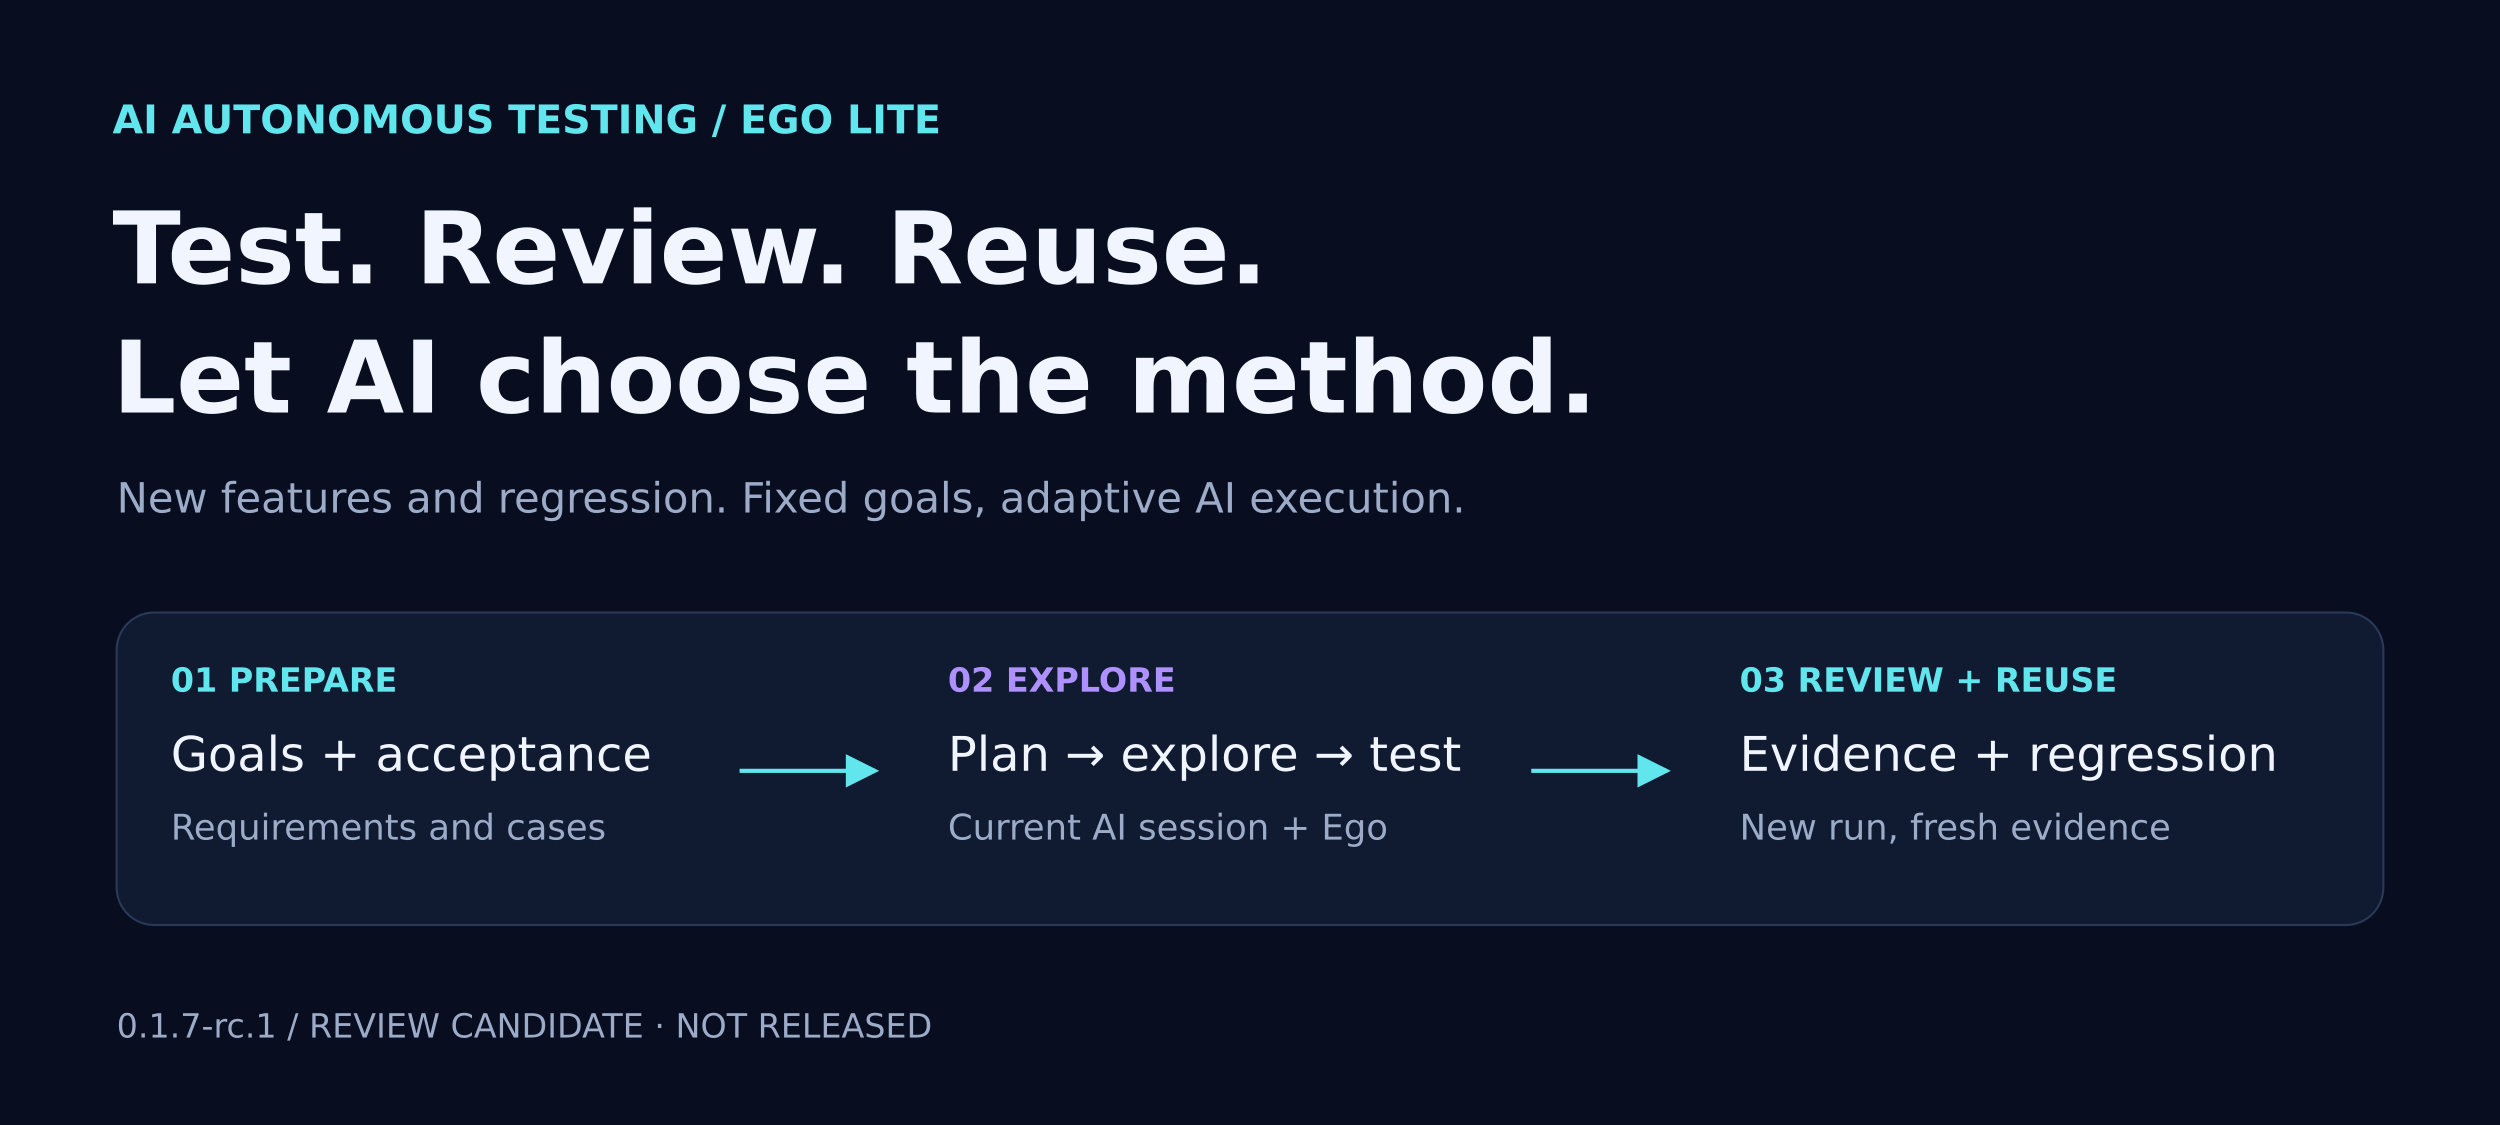
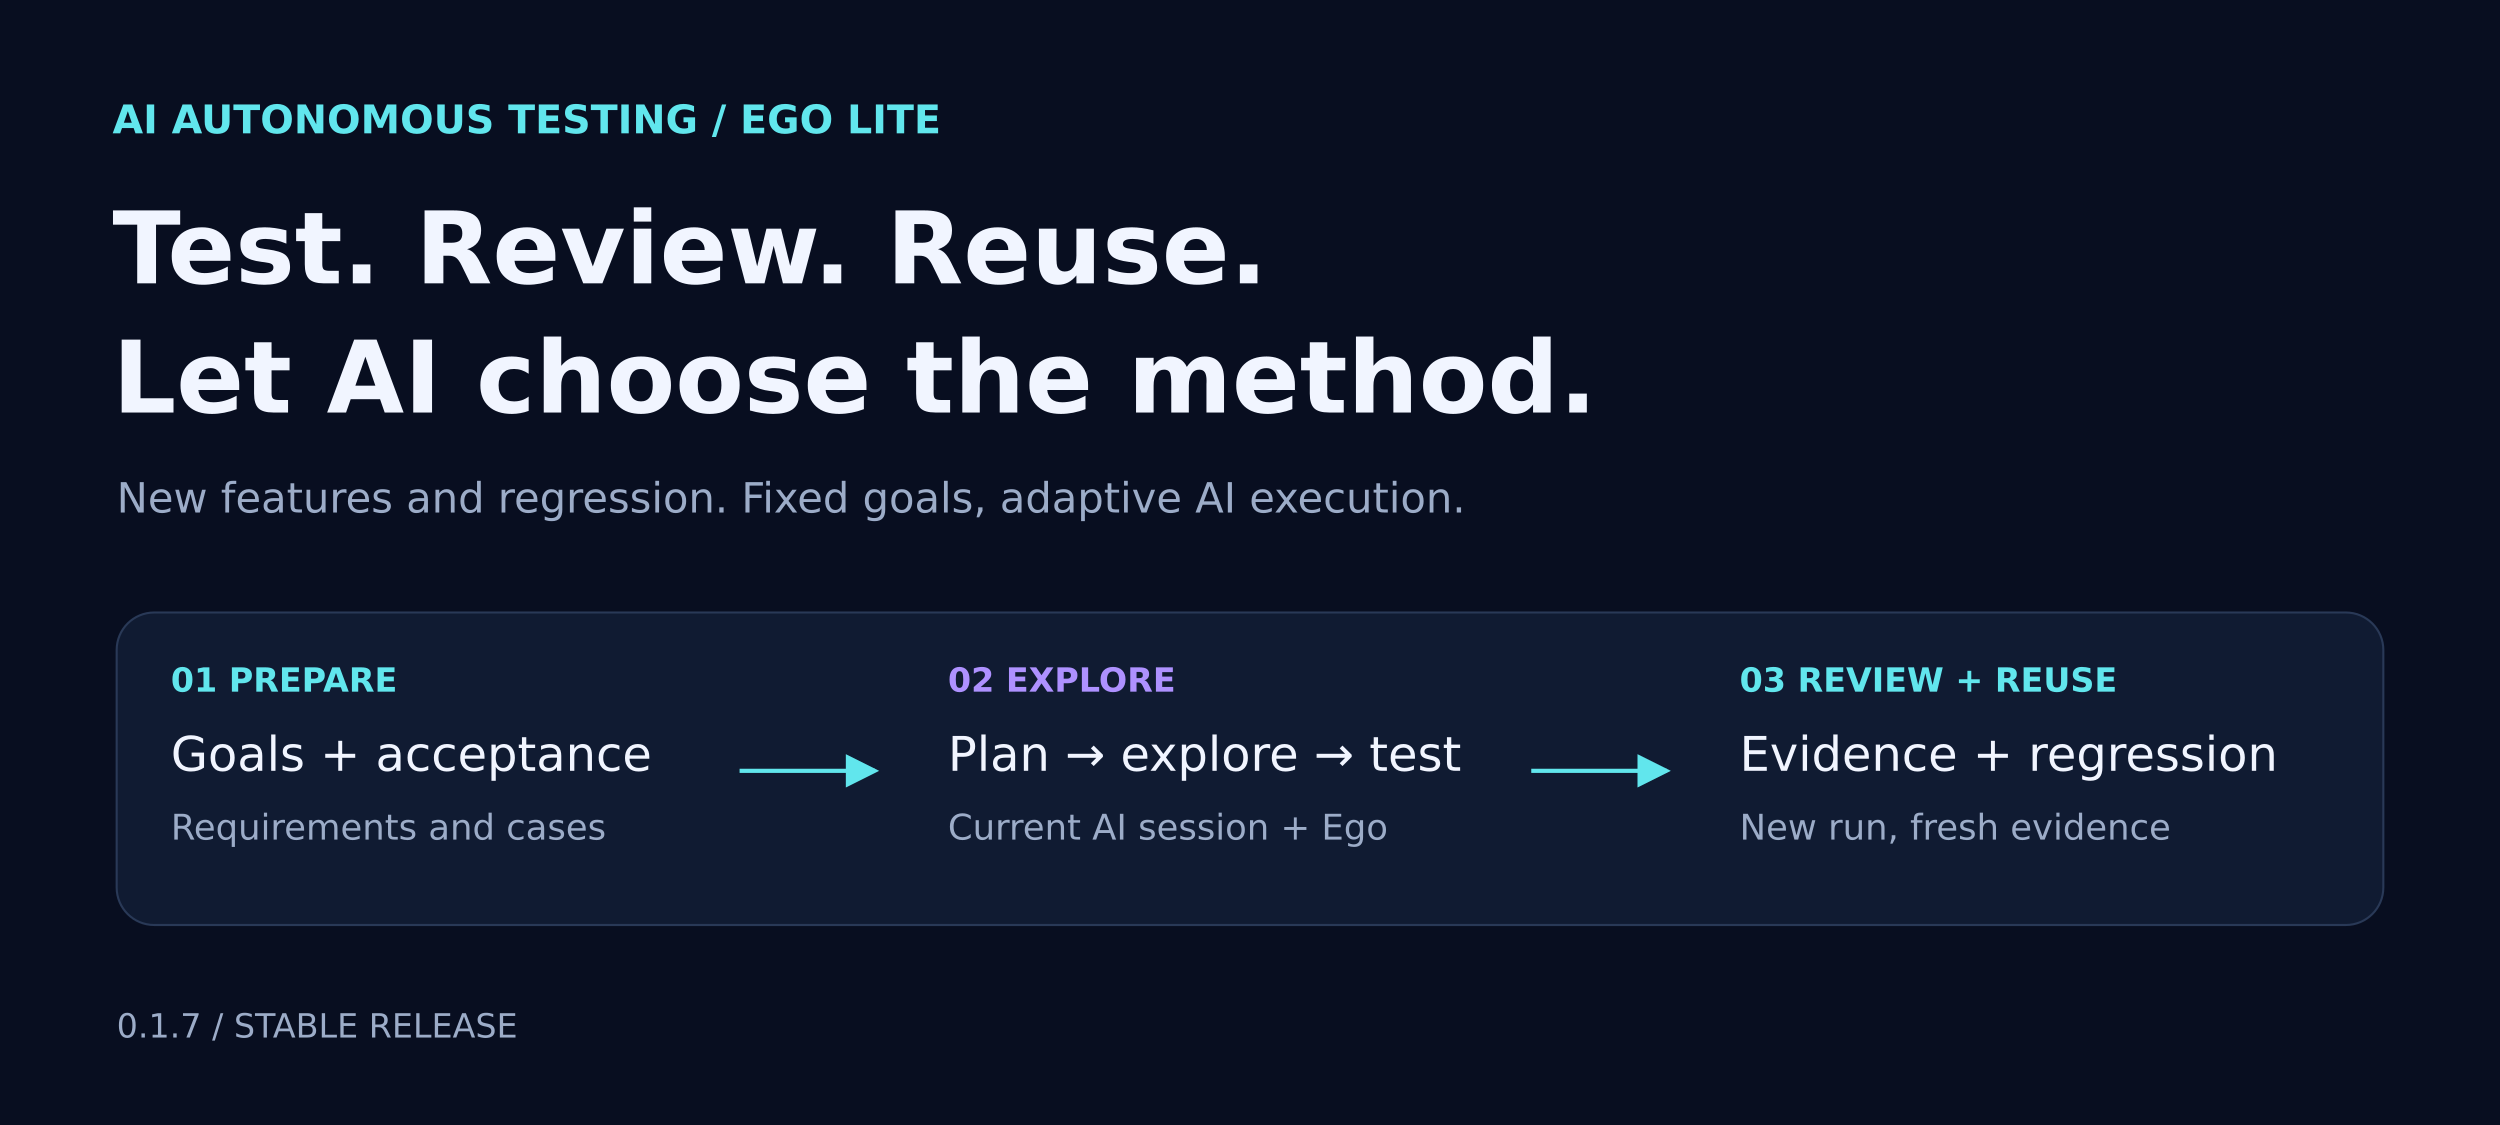
<svg xmlns="http://www.w3.org/2000/svg" width="1200" height="540" viewBox="0 0 1200 540" role="img" aria-label="AI Autonomous Testing · Ego Lite">
  <defs>
    <linearGradient id="g">
      <stop stop-color="#61e6ed" />
      <stop offset="1" stop-color="#ae91ff" />
    </linearGradient>
    <marker id="arrow" markerWidth="8" markerHeight="8" refX="7" refY="4" orient="auto">
      <path d="M0,0 L8,4 L0,8" fill="#61e6ed" />
    </marker>
  </defs>
  <g font-family="DejaVu Sans, Noto Sans CJK SC, sans-serif">
    <rect x="0" y="0" width="1200" height="540" rx="0" fill="#080e20" stroke="#080e20" />
    <path d="M0,2 H1200" stroke="url(#g)" stroke-width="4" />
    <text x="54" y="64" font-size="19" fill="#61e6ed" font-weight="700">AI AUTONOMOUS TESTING / EGO LITE</text>
    <text x="54" y="136" font-size="48" fill="#f1f5ff" font-weight="700">Test. Review. Reuse.</text>
    <text x="54" y="198" font-size="48" fill="#f1f5ff" font-weight="700">Let AI choose the method.</text>
    <text x="56" y="246" font-size="20" fill="#9cacc8" font-weight="400">New features and regression. Fixed goals, adaptive AI execution.</text>
    <rect x="56" y="294" width="1088" height="150" rx="18" fill="#101b32" stroke="#293957" />
    <text x="82" y="332" font-size="16" fill="#61e6ed" font-weight="700">01  PREPARE</text>
    <text x="82" y="370" font-size="23" fill="#f1f5ff" font-weight="400">Goals + acceptance</text>
    <text x="82" y="403" font-size="17" fill="#9cacc8" font-weight="400">Requirements and cases</text>
    <text x="455" y="332" font-size="16" fill="#ae91ff" font-weight="700">02  EXPLORE</text>
    <text x="455" y="370" font-size="23" fill="#f1f5ff" font-weight="400">Plan → explore → test</text>
    <text x="455" y="403" font-size="17" fill="#9cacc8" font-weight="400">Current AI session + Ego</text>
    <text x="835" y="332" font-size="16" fill="#61e6ed" font-weight="700">03  REVIEW + REUSE</text>
    <text x="835" y="370" font-size="23" fill="#f1f5ff" font-weight="400">Evidence + regression</text>
    <text x="835" y="403" font-size="17" fill="#9cacc8" font-weight="400">New run, fresh evidence</text>
    <path d="M355,370 L420,370" stroke="#61e6ed" stroke-width="2" fill="none" marker-end="url(#arrow)" />
    <path d="M735,370 L800,370" stroke="#61e6ed" stroke-width="2" fill="none" marker-end="url(#arrow)" />
-     <text x="56" y="498" font-size="16" fill="#9cacc8" font-weight="400">0.1.7-rc.1  /  REVIEW CANDIDATE · NOT RELEASED</text>
+     <text x="56" y="498" font-size="16" fill="#9cacc8" font-weight="400">0.1.7  /  STABLE RELEASE</text>
  </g>
</svg>
